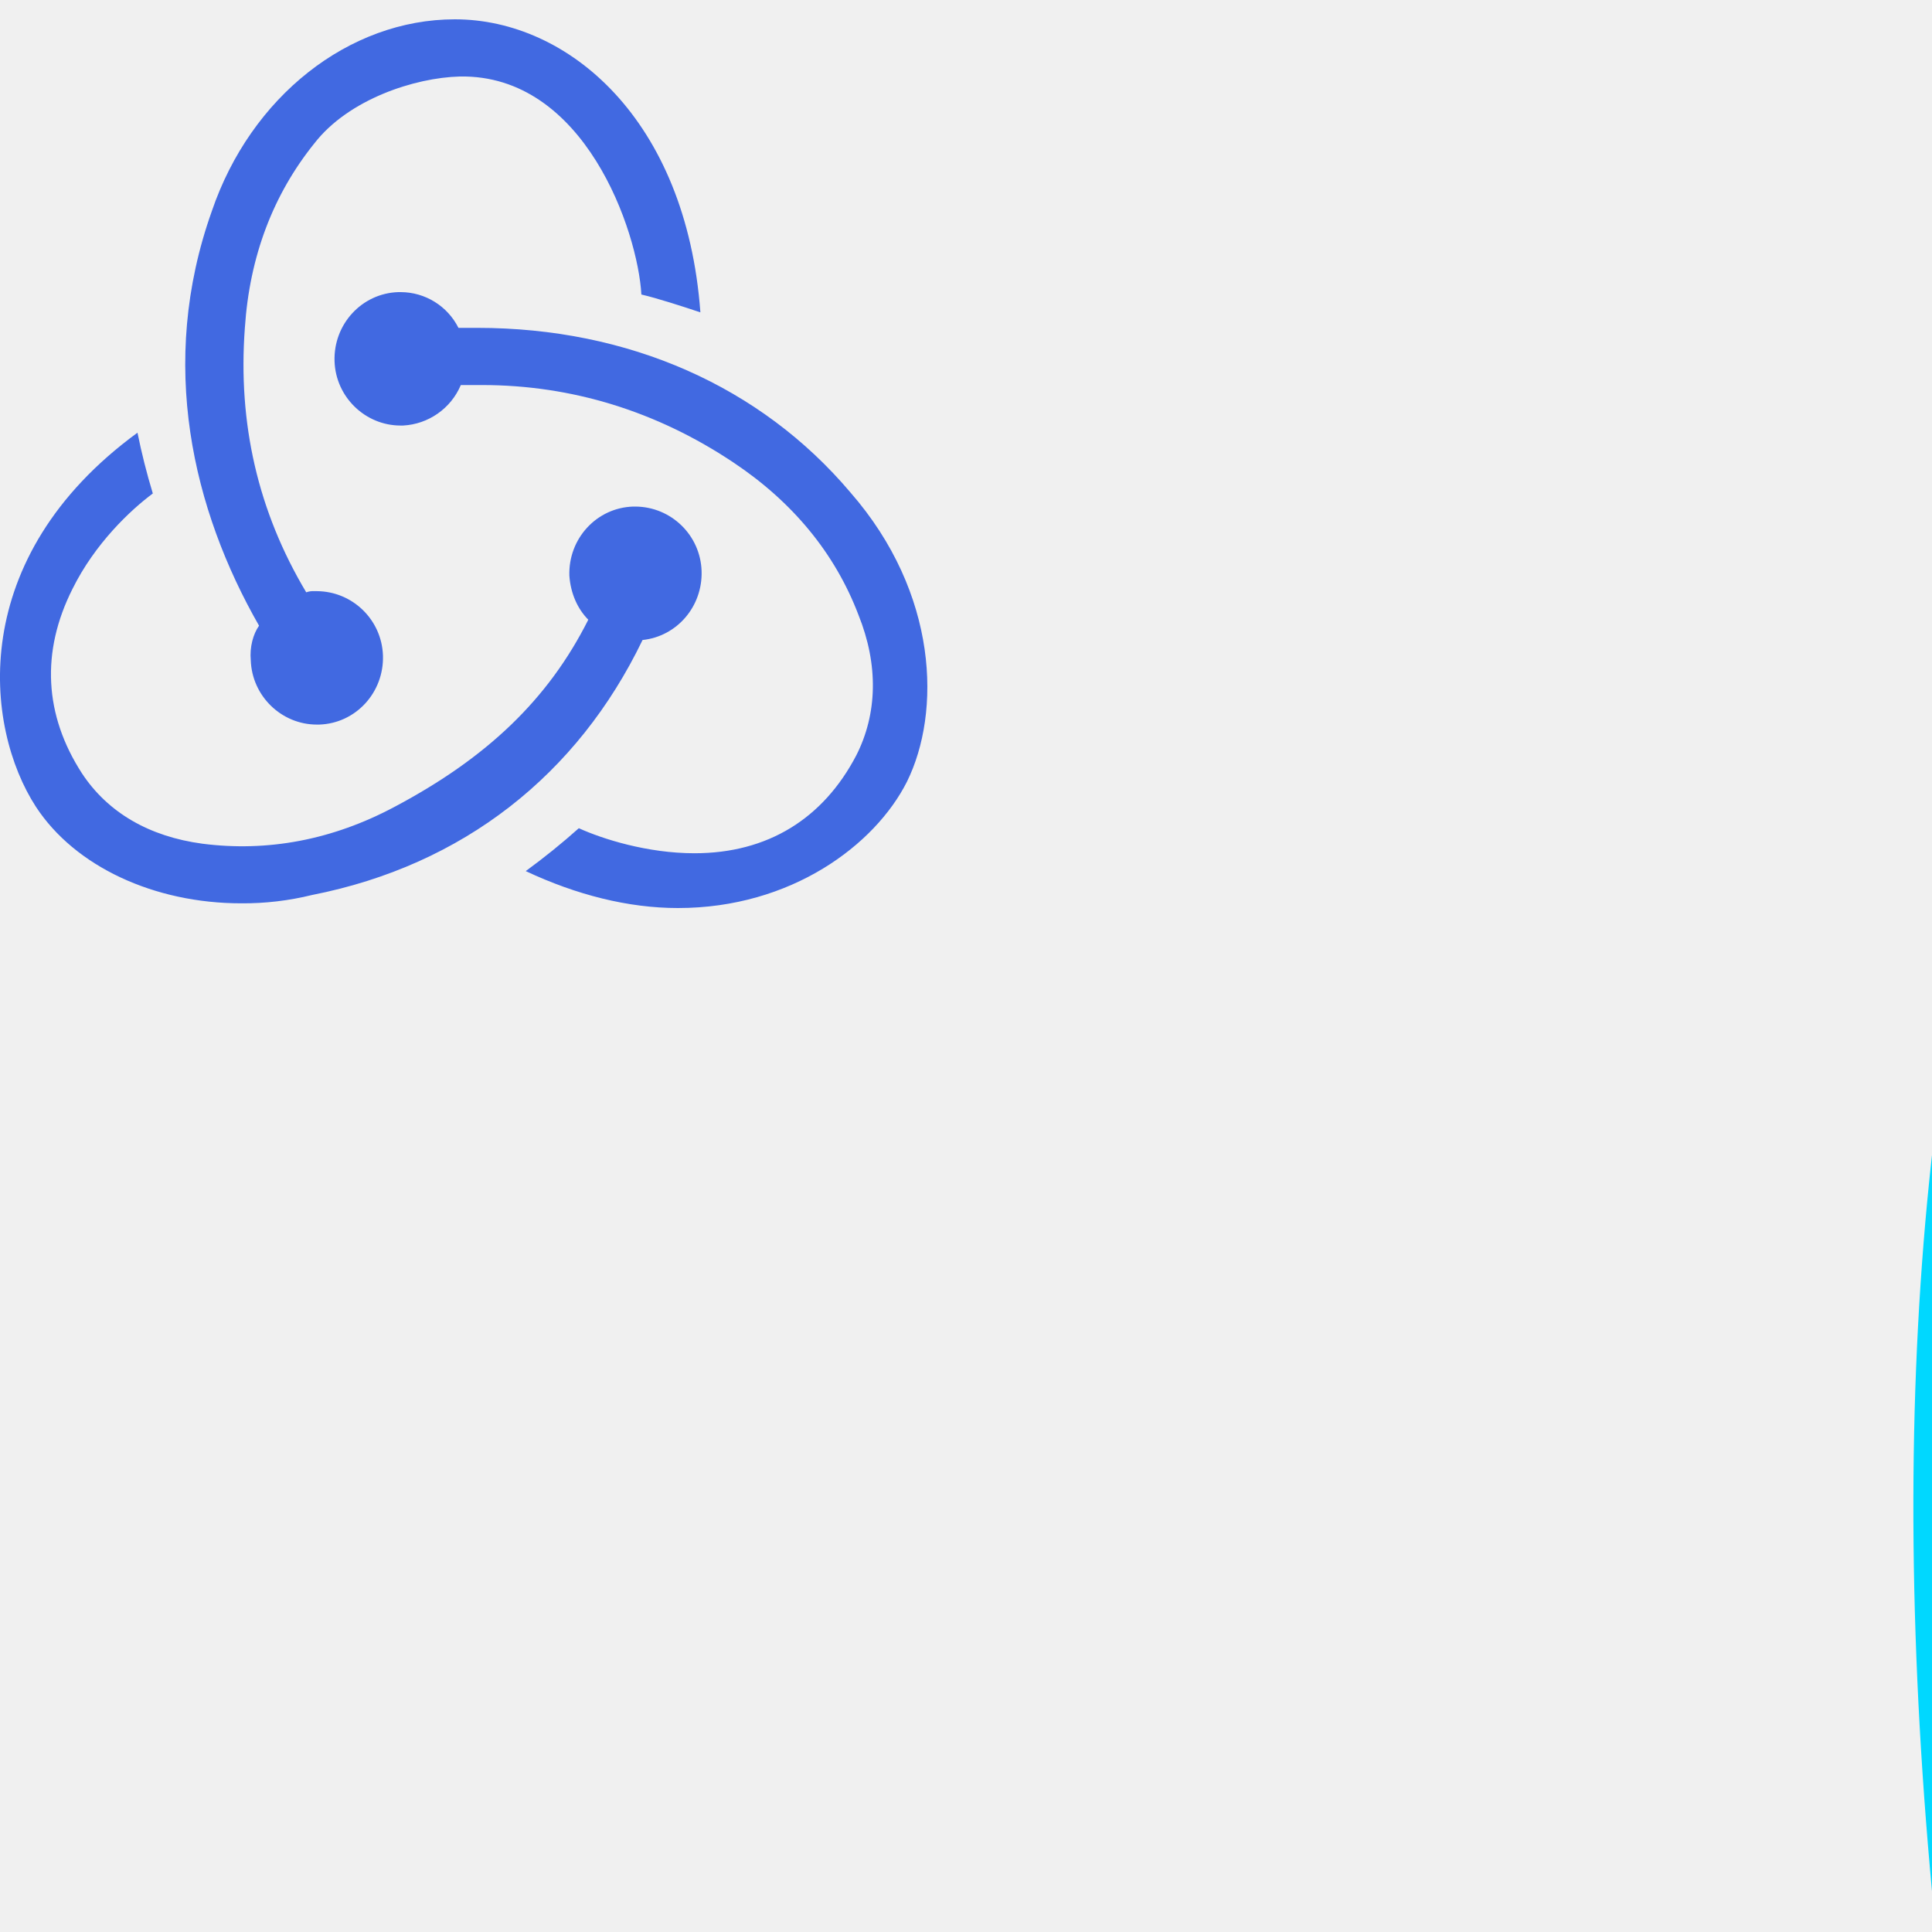
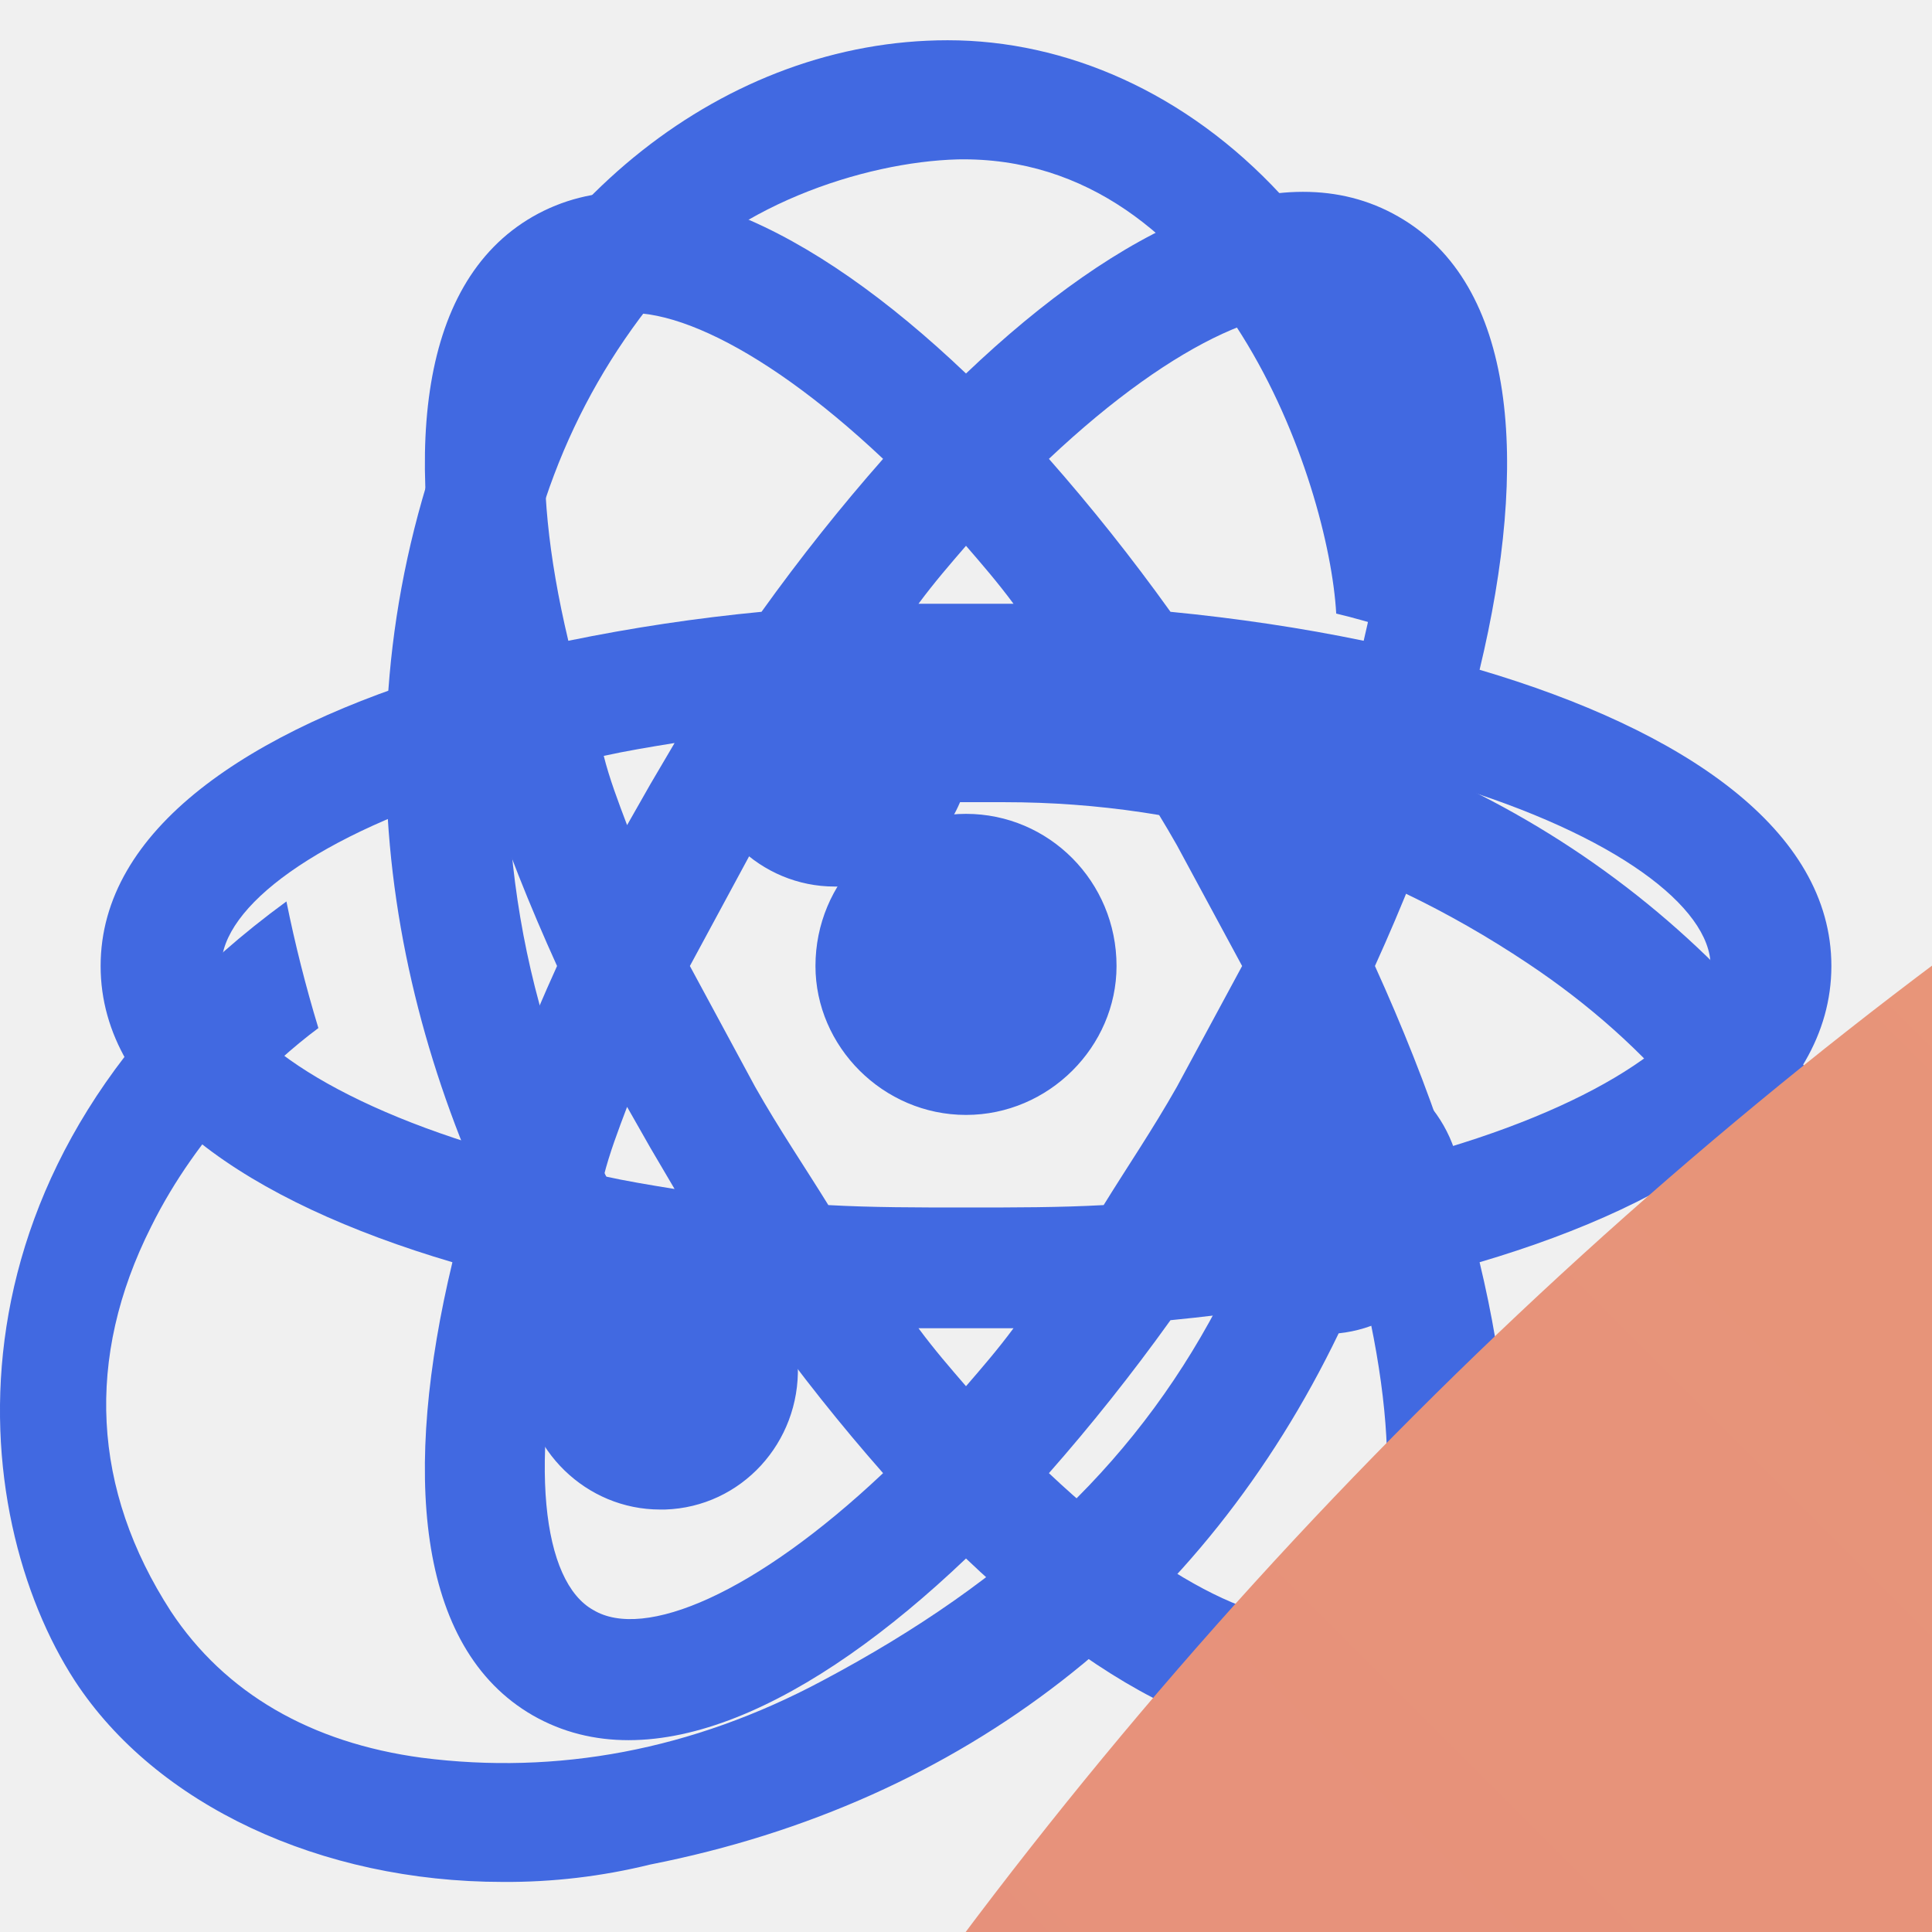
- <svg xmlns="http://www.w3.org/2000/svg" width="50" height="50" viewBox="0 0 50 50" fill="none">
+ <svg xmlns="http://www.w3.org/2000/svg" width="24" height="24" viewBox="0 0 24 24">
  <g id="react">
-     <path fill="#00D8FF" d="M210.483 73.824a171.49 171.49 0 0 0-8.24-2.597c.465-1.9.893-3.777 1.273-5.621c6.238-30.281 2.16-54.676-11.769-62.708c-13.355-7.7-35.196.329-57.254 19.526a171.23 171.23 0 0 0-6.375 5.848a155.866 155.866 0 0 0-4.241-3.917C100.759 3.829 77.587-4.822 63.673 3.233C50.33 10.957 46.379 33.89 51.995 62.588a170.974 170.974 0 0 0 1.892 8.48c-3.28.932-6.445 1.924-9.474 2.98C17.309 83.498 0 98.307 0 113.668c0 15.865 18.582 31.778 46.812 41.427a145.52 145.52 0 0 0 6.921 2.165a167.467 167.467 0 0 0-2.01 9.138c-5.354 28.2-1.173 50.591 12.134 58.266c13.744 7.926 36.812-.22 59.273-19.855a145.567 145.567 0 0 0 5.342-4.923a168.064 168.064 0 0 0 6.92 6.314c21.758 18.722 43.246 26.282 56.54 18.586c13.731-7.949 18.194-32.003 12.4-61.268a145.016 145.016 0 0 0-1.535-6.842c1.62-.48 3.21-.974 4.76-1.488c29.348-9.723 48.443-25.443 48.443-41.52c0-15.417-17.868-30.326-45.517-39.844Zm-6.365 70.984c-1.4.463-2.836.91-4.3 1.345c-3.24-10.257-7.612-21.163-12.963-32.432c5.106-11 9.31-21.767 12.459-31.957c2.619.758 5.16 1.557 7.61 2.4c23.69 8.156 38.14 20.213 38.14 29.504c0 9.896-15.606 22.743-40.946 31.14Zm-10.514 20.834c2.562 12.94 2.927 24.64 1.23 33.787c-1.524 8.219-4.59 13.698-8.382 15.893c-8.067 4.67-25.32-1.4-43.927-17.412a156.726 156.726 0 0 1-6.437-5.87c7.214-7.889 14.423-17.06 21.459-27.246c12.376-1.098 24.068-2.894 34.671-5.345a134.17 134.17 0 0 1 1.386 6.193ZM87.276 214.515c-7.882 2.783-14.16 2.863-17.955.675c-8.075-4.657-11.432-22.636-6.853-46.752a156.923 156.923 0 0 1 1.869-8.499c10.486 2.32 22.093 3.988 34.498 4.994c7.084 9.967 14.501 19.128 21.976 27.15a134.668 134.668 0 0 1-4.877 4.492c-9.933 8.682-19.886 14.842-28.658 17.94ZM50.35 144.747c-12.483-4.267-22.792-9.812-29.858-15.863c-6.35-5.437-9.555-10.836-9.555-15.216c0-9.322 13.897-21.212 37.076-29.293c2.813-.98 5.757-1.905 8.812-2.773c3.204 10.42 7.406 21.315 12.477 32.332c-5.137 11.18-9.399 22.249-12.634 32.792a134.718 134.718 0 0 1-6.318-1.979Zm12.378-84.26c-4.811-24.587-1.616-43.134 6.425-47.789c8.564-4.958 27.502 2.111 47.463 19.835a144.318 144.318 0 0 1 3.841 3.545c-7.438 7.987-14.787 17.08-21.808 26.988c-12.04 1.116-23.565 2.908-34.161 5.309a160.342 160.342 0 0 1-1.76-7.887Zm110.427 27.268a347.8 347.8 0 0 0-7.785-12.803c8.168 1.033 15.994 2.404 23.343 4.08c-2.206 7.072-4.956 14.465-8.193 22.045a381.151 381.151 0 0 0-7.365-13.322Zm-45.032-43.861c5.044 5.465 10.096 11.566 15.065 18.186a322.04 322.04 0 0 0-30.257-.006c4.974-6.559 10.069-12.652 15.192-18.18ZM82.802 87.83a323.167 323.167 0 0 0-7.227 13.238c-3.184-7.553-5.909-14.98-8.134-22.152c7.304-1.634 15.093-2.97 23.209-3.984a321.524 321.524 0 0 0-7.848 12.897Zm8.081 65.352c-8.385-.936-16.291-2.203-23.593-3.793c2.26-7.3 5.045-14.885 8.298-22.6a321.187 321.187 0 0 0 7.257 13.246c2.594 4.48 5.28 8.868 8.038 13.147Zm37.542 31.03c-5.184-5.592-10.354-11.779-15.403-18.433c4.902.192 9.899.29 14.978.29c5.218 0 10.376-.117 15.453-.343c-4.985 6.774-10.018 12.97-15.028 18.486Zm52.198-57.817c3.422 7.8 6.306 15.345 8.596 22.52c-7.422 1.694-15.436 3.058-23.88 4.071a382.417 382.417 0 0 0 7.859-13.026a347.403 347.403 0 0 0 7.425-13.565Zm-16.898 8.101a358.557 358.557 0 0 1-12.281 19.815a329.4 329.4 0 0 1-23.444.823c-7.967 0-15.716-.248-23.178-.732a310.202 310.202 0 0 1-12.513-19.846h.001a307.41 307.41 0 0 1-10.923-20.627a310.278 310.278 0 0 1 10.89-20.637l-.001.001a307.318 307.318 0 0 1 12.413-19.761c7.613-.576 15.42-.876 23.31-.876H128c7.926 0 15.743.303 23.354.883a329.357 329.357 0 0 1 12.335 19.695a358.489 358.489 0 0 1 11.036 20.54a329.472 329.472 0 0 1-11 20.722Zm22.56-122.124c8.572 4.944 11.906 24.881 6.52 51.026c-.344 1.668-.73 3.367-1.15 5.09c-10.622-2.452-22.155-4.275-34.23-5.408c-7.034-10.017-14.323-19.124-21.64-27.008a160.789 160.789 0 0 1 5.888-5.4c18.9-16.447 36.564-22.941 44.612-18.3ZM128 90.808c12.625 0 22.86 10.235 22.86 22.86s-10.235 22.86-22.86 22.86s-22.86-10.235-22.86-22.86s10.235-22.86 22.86-22.86Z" />
+     <path fill="royalblue" d="M12 10.11c1.03 0 1.87.84 1.87 1.89c0 1-.84 1.85-1.87 1.85c-1.03 0-1.87-.85-1.87-1.85c0-1.05.84-1.89 1.87-1.89M7.37 20c.63.38 2.01-.2 3.6-1.7c-.52-.59-1.03-1.23-1.51-1.9a22.7 22.7 0 0 1-2.4-.36c-.51 2.14-.32 3.61.31 3.96m.71-5.74l-.29-.51c-.11.29-.22.58-.29.86c.27.06.57.11.88.16l-.3-.51m6.54-.76l.81-1.5l-.81-1.5c-.3-.53-.62-1-.91-1.47C13.17 9 12.6 9 12 9c-.6 0-1.17 0-1.71.03c-.29.47-.61.94-.91 1.47L8.57 12l.81 1.5c.3.53.62 1 .91 1.47c.54.03 1.11.03 1.71.03c.6 0 1.17 0 1.71-.03c.29-.47.61-.94.91-1.47M12 6.78c-.19.22-.39.45-.59.72h1.18c-.2-.27-.4-.5-.59-.72m0 10.44c.19-.22.39-.45.59-.72h-1.18c.2.27.4.5.59.72M16.62 4c-.62-.38-2 .2-3.59 1.7c.52.59 1.03 1.23 1.51 1.9c.82.08 1.63.2 2.4.36c.51-2.14.32-3.61-.32-3.96m-.7 5.74l.29.51c.11-.29.22-.58.29-.86c-.27-.06-.57-.11-.88-.16l.3.51m1.45-7.05c1.47.84 1.63 3.05 1.01 5.63c2.54.75 4.37 1.99 4.37 3.68c0 1.69-1.83 2.93-4.37 3.68c.62 2.58.46 4.79-1.01 5.63c-1.46.84-3.45-.12-5.37-1.95c-1.92 1.83-3.91 2.79-5.38 1.95c-1.46-.84-1.62-3.05-1-5.63c-2.54-.75-4.37-1.99-4.37-3.68c0-1.69 1.83-2.93 4.37-3.68c-.62-2.58-.46-4.79 1-5.63c1.47-.84 3.46.12 5.38 1.95c1.92-1.83 3.91-2.79 5.37-1.95M17.08 12c.34.75.64 1.5.89 2.26c2.1-.63 3.28-1.53 3.28-2.26c0-.73-1.18-1.63-3.28-2.26c-.25.76-.55 1.51-.89 2.26M6.92 12c-.34-.75-.64-1.5-.89-2.26c-2.1.63-3.28 1.53-3.28 2.26c0 .73 1.18 1.63 3.28 2.26c.25-.76.55-1.51.89-2.26m9 2.26l-.3.51c.31-.05.61-.1.88-.16c-.07-.28-.18-.57-.29-.86l-.29.51m-2.89 4.04c1.59 1.5 2.97 2.08 3.59 1.7c.64-.35.83-1.82.32-3.96c-.77.16-1.58.28-2.4.36c-.48.67-.99 1.31-1.51 1.9M8.08 9.74l.3-.51c-.31.05-.61.1-.88.16c.07.28.18.57.29.86l.29-.51m2.89-4.04C9.38 4.2 8 3.62 7.37 4c-.63.35-.82 1.82-.31 3.96a22.7 22.7 0 0 1 2.4-.36c.48-.67.99-1.31 1.51-1.9Z" />
  </g>
-   <g id="redux">
-     <g>
+   <g id="redux" fill="none">
+     <g fill="none">
      <g clip-path="url(#akarIconsReduxFill0)">
        <path fill="royalblue" d="M16.63 16.563c.885-.092 1.557-.863 1.527-1.788a1.723 1.723 0 0 0-1.71-1.665h-.062c-.947.03-1.68.832-1.65 1.788c.032.463.215.863.49 1.14c-1.039 2.067-2.627 3.577-5.01 4.841c-1.618.864-3.298 1.172-4.977.956c-1.375-.185-2.444-.802-3.116-1.819c-.977-1.51-1.068-3.145-.244-4.779c.58-1.171 1.497-2.035 2.077-2.466a16.987 16.987 0 0 1-.397-1.573C-.871 14.436-.412 18.814.93 20.88c1.008 1.542 3.054 2.498 5.315 2.498a7.45 7.45 0 0 0 1.832-.216c3.91-.77 6.872-3.114 8.552-6.598Zm5.375-3.823c-2.321-2.744-5.742-4.255-9.651-4.255h-.489a1.677 1.677 0 0 0-1.496-.925h-.062c-.946.031-1.68.833-1.649 1.789c.03.925.794 1.664 1.71 1.664h.062a1.721 1.721 0 0 0 1.496-1.048h.55c2.321 0 4.52.678 6.505 2.004c1.527 1.018 2.627 2.343 3.237 3.947c.52 1.294.49 2.558-.06 3.638c-.856 1.634-2.291 2.528-4.185 2.528c-1.221 0-2.382-.37-2.993-.648a18.07 18.07 0 0 1-1.374 1.11c1.313.617 2.657.956 3.94.956c2.932 0 5.1-1.634 5.925-3.268c.885-1.788.824-4.871-1.466-7.492ZM6.49 17.087c.03.925.794 1.665 1.71 1.665h.061c.947-.03 1.68-.832 1.65-1.788a1.723 1.723 0 0 0-1.71-1.665h-.062a.53.53 0 0 0-.214.03c-1.252-2.096-1.771-4.377-1.588-6.844c.122-1.85.733-3.453 1.802-4.779c.886-1.14 2.596-1.695 3.757-1.726c3.237-.062 4.611 4.008 4.703 5.642c.397.092 1.069.308 1.527.462C17.759 3.09 14.706.5 11.773.5C9.025.5 6.49 2.504 5.482 5.464c-1.405 3.946-.489 7.738 1.222 10.729c-.153.216-.245.555-.214.894Z" />
      </g>
      <defs>
        <clipPath id="akarIconsReduxFill0">
          <path fill="#fff" d="M0 0h24v24H0z" />
        </clipPath>
      </defs>
    </g>
+     <g id="styledComponents">
+       <g fill="none">
+         <rect width="256" height="256" fill="url(#skillIconsStyledcomponents0)" rx="60" />
+         <path fill="#fff" d="m11.487 129.079l50.304 20.384v14.269l-59.55-27.591v-8.372l9.246 1.31Zm50.304-16.743L11.56 133.01l-9.318 1.02v-8.445L61.79 98.067v14.269Zm179.58 19.655l-51.76-20.165V97.921l62.17 27.518v8.518l-10.41-1.966Zm-51.76 17.763l51.906-20.602l10.264-1.529v8.445l-62.17 27.591v-13.905Z" />
+         <path fill="#B956A6" fill-rule="evenodd" d="M176.077 61.099c-.288 4.566-2.345 9.334-1.772 13.773c3.593 6.354 11.501 7.367 18.025 7.803c4.52.808 4.463-2.185 4.16-5.547l.055-16.124c-6.823.025-13.648-.067-20.468.095Zm-53.801 12.77c-11.108 1.886-22.368 7.194-31.609 13.584c-7.438 5.789 6.385 11.399 11.4 12.337c10.09.123 19.039-6.683 25.667-13.747c2.164-2.97 4.867-7.517 2.148-10.96c-2.076-1.8-5.095-1.363-7.606-1.213Zm23.637 16.155c-9.133 1.74-17.823 5.504-25.512 10.745c-5.637 1.77-10.283 7.959-3.298 11.06c7.335 5.845 15.836 4.413 22.591.467c6.186-3.677 12.868-8.214 15.73-15.136c2.703-7.583-4.271-7.864-9.511-7.136Zm25.909 29.383c-1.701 7.104-8.855 10.334-12.661 15.963c-3.112 4.106-1.671 8.943 1.872 12.175c1.725 3.577 4.749 5.576 7.992 2.469c8.352-5.678 10.662-16.738 10.315-26.321c.617-3.958-3.924-.38-7.518-4.286Zm-31.783 13.343c-11.091 1.898-22.184 7.302-31.429 13.682c-7.177 5.781 6.34 11.179 11.396 12.035c10.277.015 19.444-6.608 25.942-14.13c2.26-2.987 4.999-8.788.524-11.163c-2.001-.848-4.324-.599-6.433-.424Z" clip-rule="evenodd" />
+         <path fill="#FCCC44" fill-rule="evenodd" d="M90.667 87.453c-8.53 3.413-16.758 7.557-24.884 11.897c-1.51 5.615-.299 12.568-.69 18.725c-.03 25.316-.016 50.633-.02 75.949h18.82c3.8-3.578 8.56-6.197 12.688-9.446c15.894-11.399 31.783-22.842 47.656-34.209c1.168.525.42-6.871-2.142-1.734c-6.071 5.713-14.129 10.412-22.658 9.953c-4.84-1.592-12.642-4.293-12.691-10.224c3.407-4.011-6.286 2.1-8.938 2.975c-8.622 4.14-17.04 8.763-25.68 12.826c2.076-2.23 5.96-4.309 8.714-6.521c19.673-14.122 39.341-28.299 59.061-42.41c3.793-2.663 7.457-5.568 11.367-8.057c.357 1.379 1.027-6.593-1.881-1.685c-5.928 5.876-13.924 10.25-22.357 10.31c-4.743-1.44-14.845-4.883-12.596-11.007c1.097-2.149-10.188 4.581-5.202.786c5.307-3.878 10.656-7.687 16.004-11.525c2.701-.203 2.126-10.236-1.544-3.764c-6.165 5.417-14.265 10.373-22.756 9.198c-4.77-1.373-10.493-4.032-12.227-9.02c-.574-1.198 3.212-3.065 1.956-3.017Zm35.339 6.193c-.473 1.353.857-.494 0 0Z" clip-rule="evenodd" />
+         <path fill="#62777F" fill-rule="evenodd" d="M179.899 80.75c-2.663 12.716-5.574 26.025-8.077 38.657c7.192 9.064 7.889-5.726 9.147-9.908c2.033-8.741 4.441-15.341 4.696-24.391c.54-3.089-3.09-4.96-5.766-4.359Zm8.251 9.972c-.225 1.303.328.245 0 0Zm-8.39 28.514c.346.745.346-.746 0 0Z" clip-rule="evenodd" />
+         <path fill="#4E5E67" fill-rule="evenodd" d="M184.616 82.19c2.244 12.602-5.189 27.912-7.62 39.794c5.52-4.062 9.785-22.492 10.875-29.706c.281-.825.627-2.901.702-2.976c.347-1.751 3.58-4.718 3.757-6.627c1.882-1.328-9.25-1.542-7.714-.486Zm-4.577 37.046c-.347.745-.347-.746 0 0Z" clip-rule="evenodd" />
+         <path fill="#DC9624" fill-rule="evenodd" d="M90.854 87.663c-3.112 3.116-1.944 2.355.372-.236l-.372.236Zm33.66 1.543c-3.605 5.417-16.605 9.947-18.242 10.298c7.82-1.465 15.109-6.33 20.238-12.028c-.815.363-1.299 1.216-1.996 1.73Zm-35.798 1.759c1.943 4.672 9.008 7.776 12.441 8.5c-4.687-1.51-10.204-4.188-12.441-8.5Zm37.01 2.702c-.981 1.158-4.475 2.89-6.317 4.59c-3.951 2.914-8.038 5.622-11.944 8.609c2.487-.107 9.775-5.551 6.039-.027c3.166 5.449 10.059 9.238 16.344 8.892c8.3-1.303 15.954-5.892 21.456-12.274c-6.679 6.609-15.509 12.829-25.28 11.972c-4.729-1.092-17.651-7.767-9.007-12.446c3.048-2.507 8.303-3.82 8.898-8.226c-.125-.55.9-1.087-.189-1.09Zm-23.659 6.123c3.145.411 3.145-.41 0 0Zm49.003 7.525c-12.479 8.694-24.777 17.728-37.148 26.578c-14.02 10.034-27.98 20.105-41.996 30.131c5.27-1.777 10.55-5.247 15.785-7.644c7.21-3.814 14.812-6.827 21.558-11.46c13.338-7.852 27.444-15.333 37.703-27.346c2.239-2.626 4.484-6.853 4.584-9.696c-.323.091-.078-1.137-.486-.563Zm-42.46 39.117c-2.245 2.537-3.157 4.35-.827 1.124c-.041.374 1.891-2.003.827-1.124Zm34.156 1.214c-5.914 6.236-14.661 10.734-22.868 11.037c9.488.069 18.048-5.563 24.476-12.207c-.422-.51-1.277 1.188-1.608 1.17Zm1.807 1.96c-19.869 14.464-40.424 29.467-60.36 43.879c3.14.985 9.979 1.447 13.1-2.574c6.64-4.582 14.105-7.951 20.767-12.595c9.647-6.26 19.976-13.102 25.455-23.623c.261-1.411 2.2-3.949 1.038-5.087Zm-37.813.918c.922 3.892 12.448 8.359 11.198 7.504c-4.25-1.49-8.466-3.812-11.198-7.504Z" clip-rule="evenodd" />
+         <defs>
+           <linearGradient id="skillIconsStyledcomponents0" x1="0" x2="256" y1="256" y2="0" gradientUnits="userSpaceOnUse">
+             <stop stop-color="#DB7093" />
+             <stop offset="1" stop-color="#F3B661" />
+           </linearGradient>
+         </defs>
+       </g>
+     </g>
  </g>
</svg>
